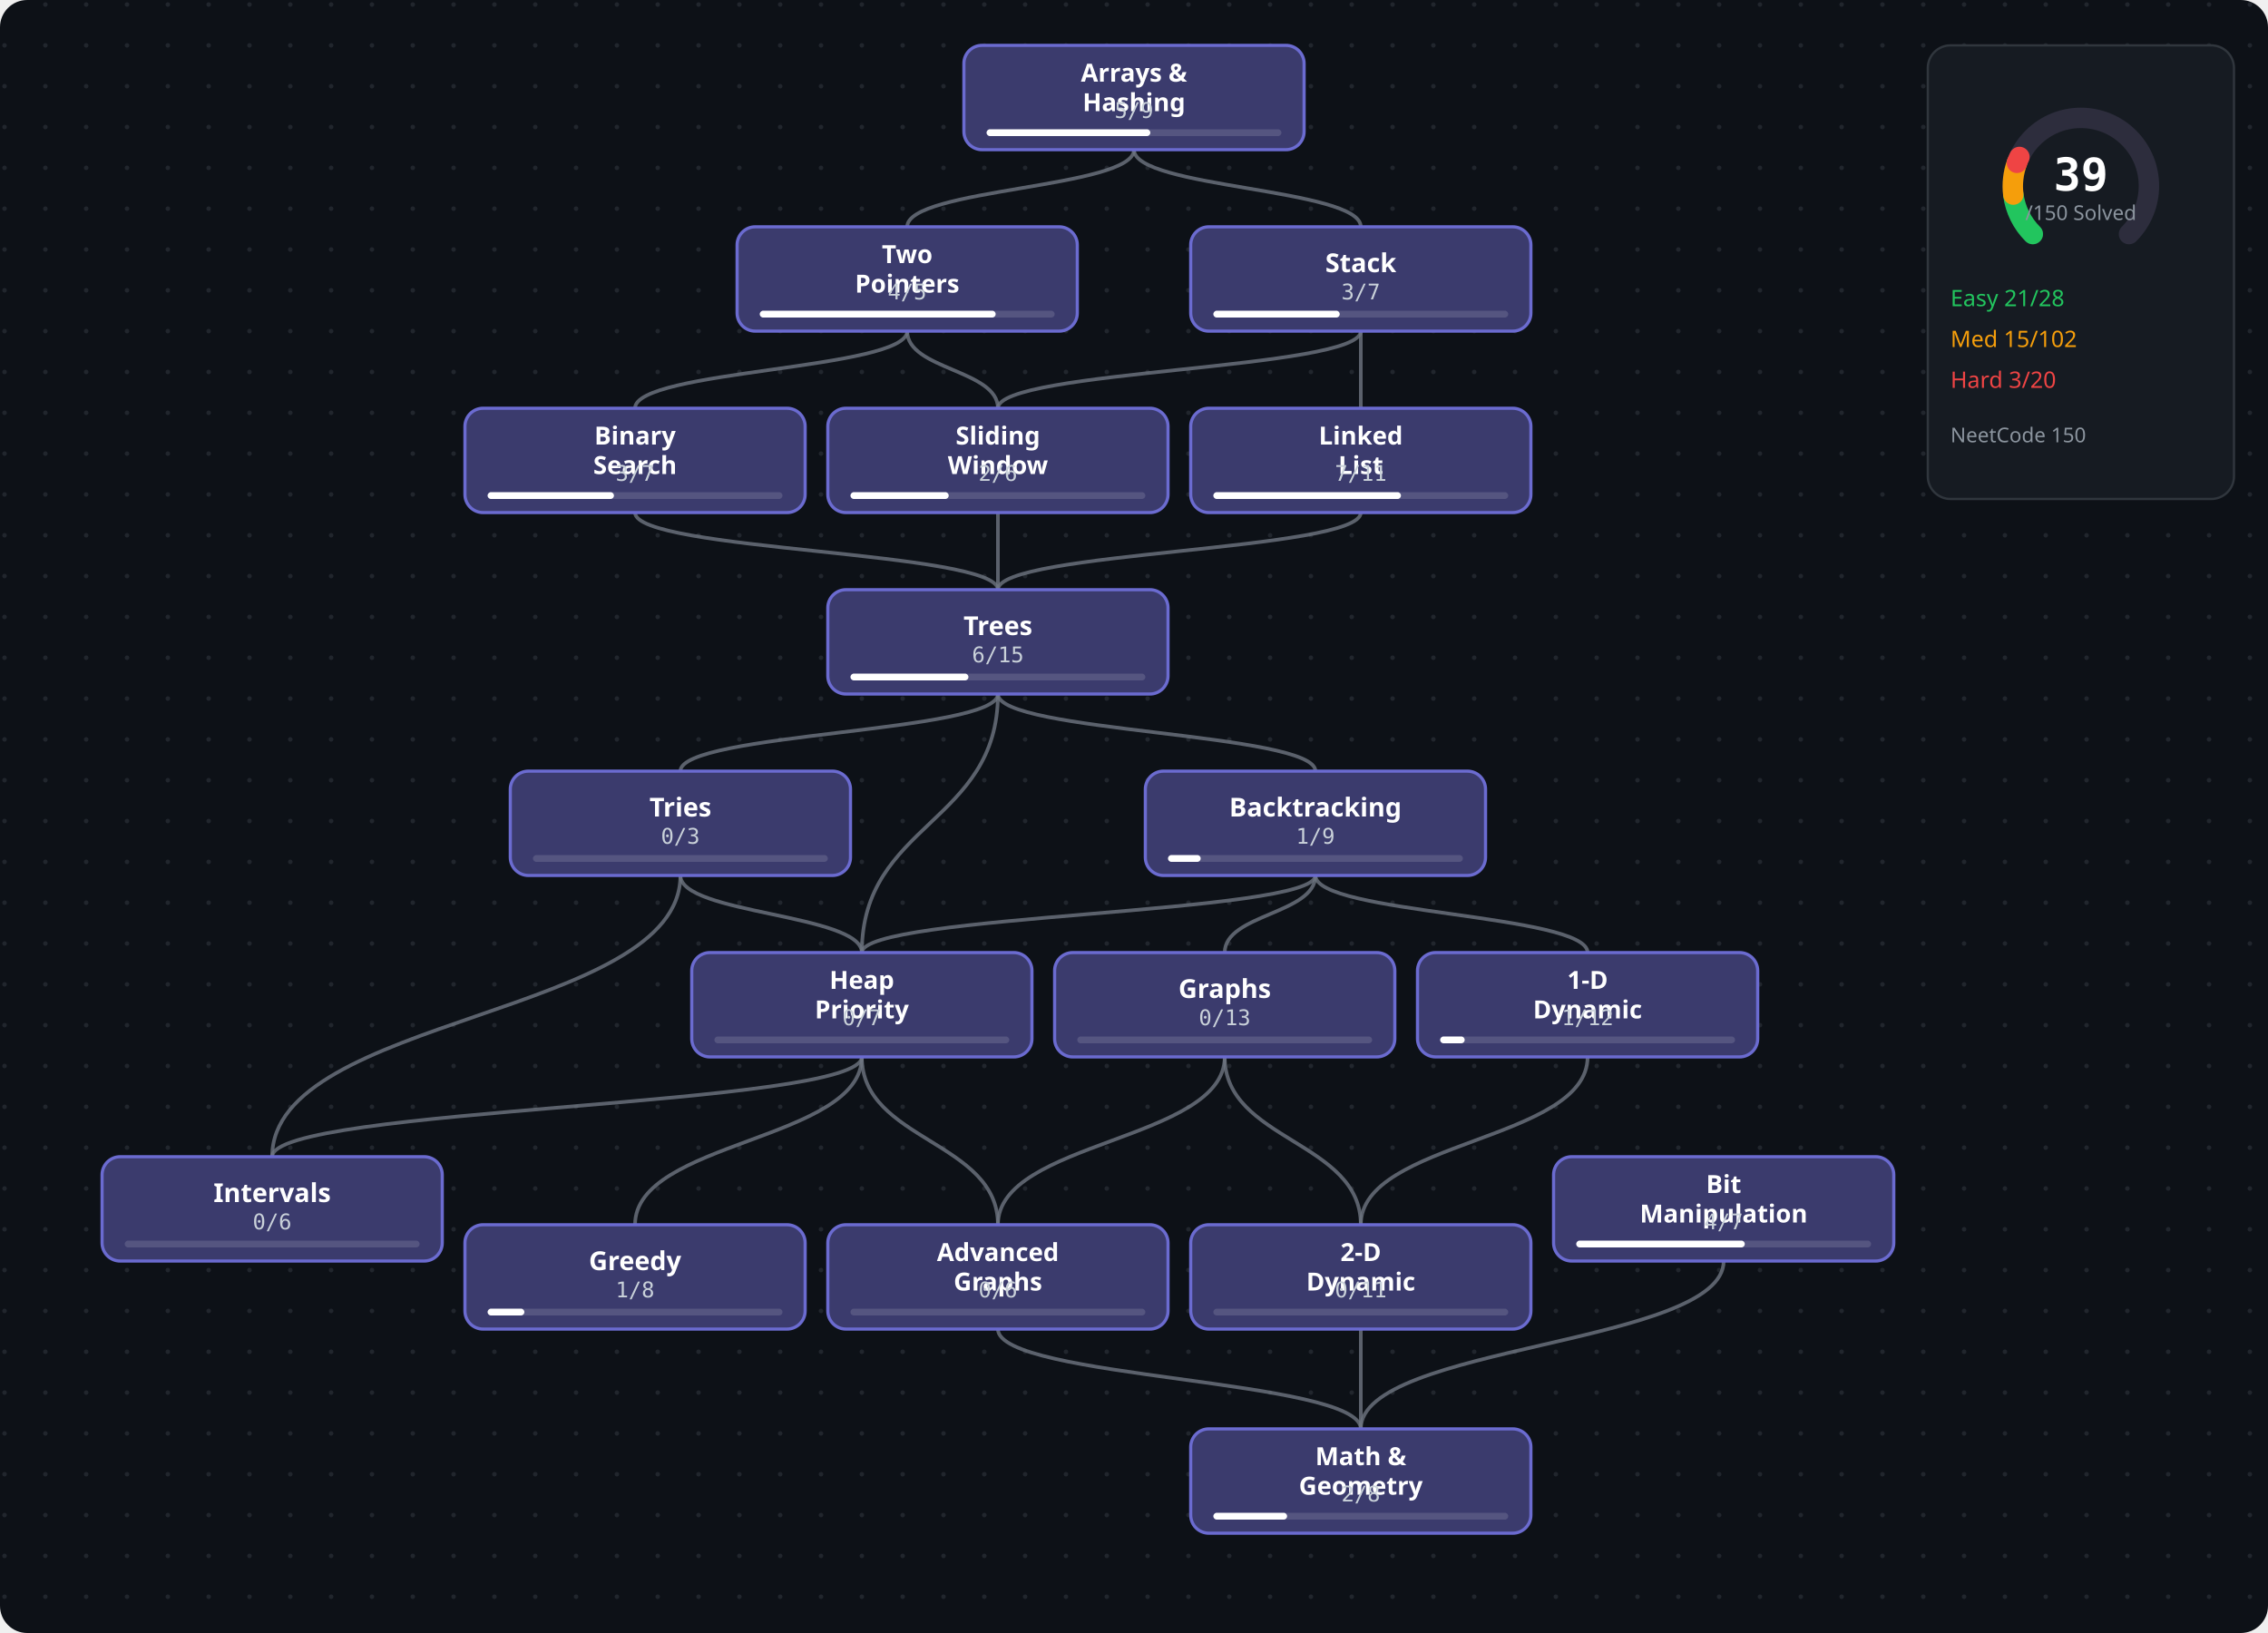
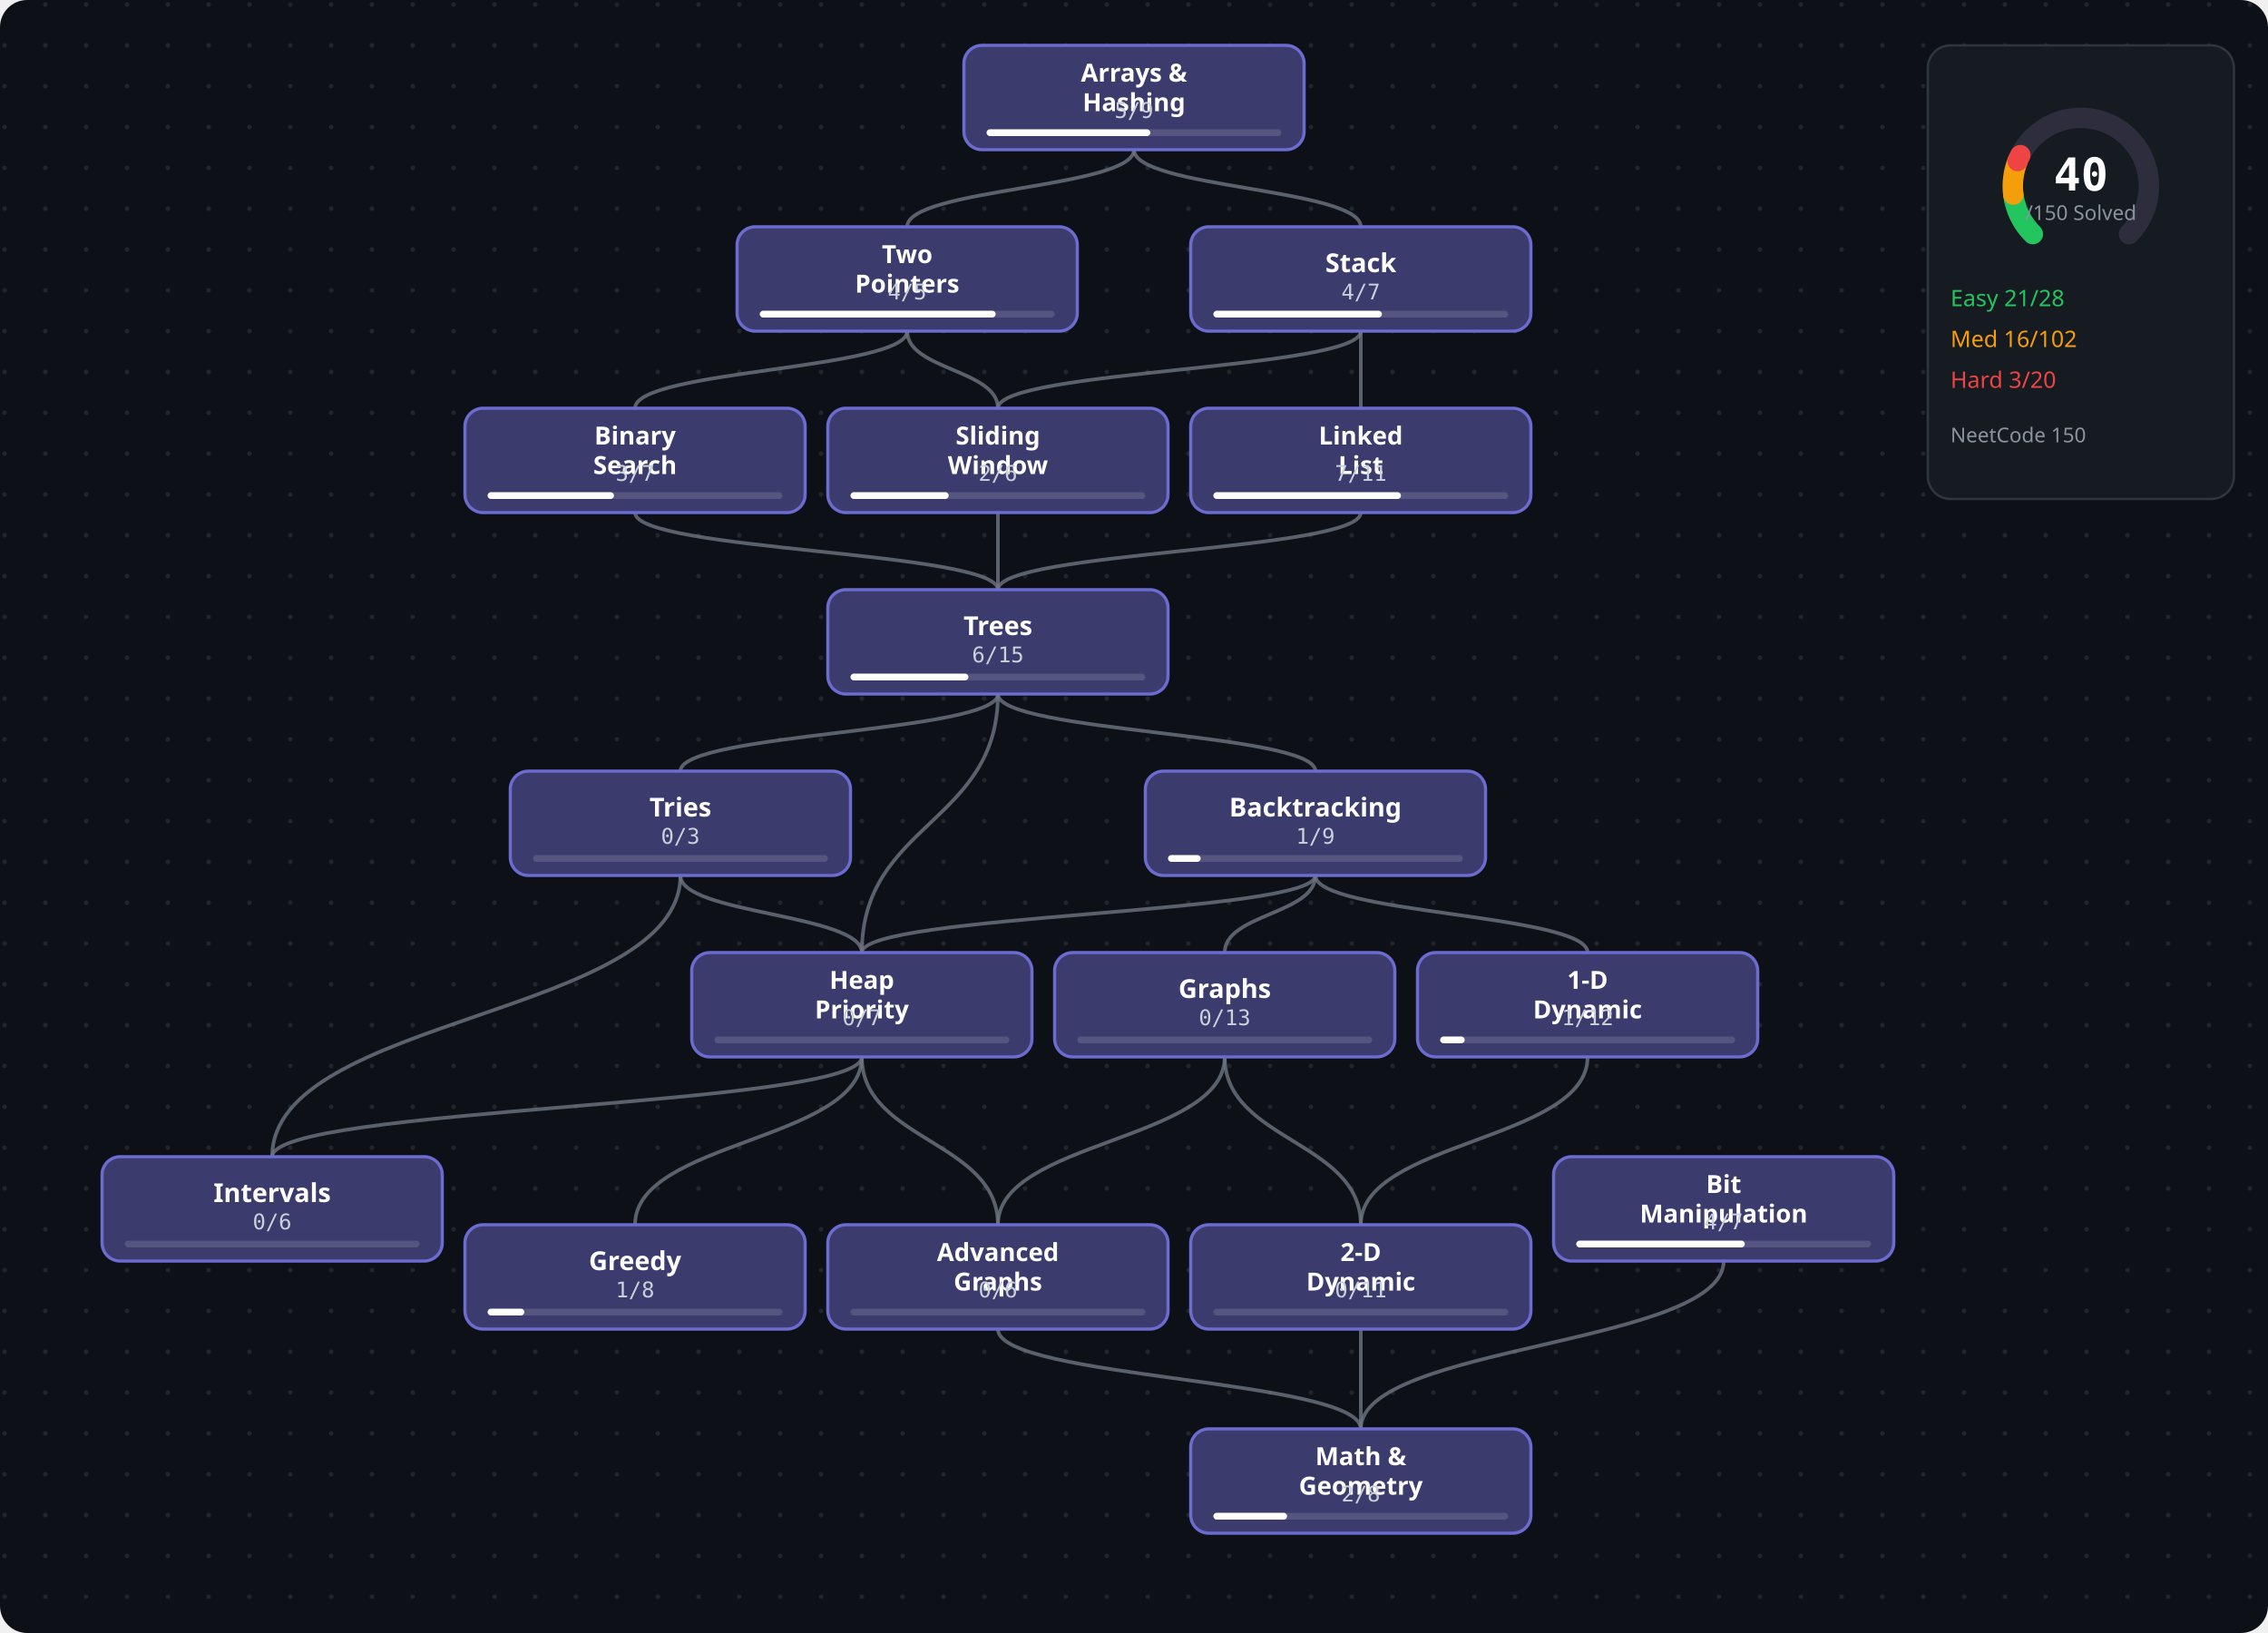
<svg xmlns="http://www.w3.org/2000/svg" width="1000" height="720" viewBox="0 0 1000 720">
  <defs>
    <pattern id="dots" width="18" height="18" patternUnits="userSpaceOnUse">
      <rect width="18" height="18" fill="#0d1117" />
      <circle cx="2" cy="2" r="1" fill="#21262d" />
    </pattern>
  </defs>
  <rect width="1000" height="720" rx="12" fill="url(#dots)" />
  <path d="M 500.0,66 C 500.0,83.0 400.0,83.0 400.0,100" stroke="#6e7681" stroke-width="1.6" fill="none" opacity="0.8" />
  <path d="M 500.0,66 C 500.0,83.0 600.0,83.0 600.0,100" stroke="#6e7681" stroke-width="1.6" fill="none" opacity="0.8" />
  <path d="M 400.0,146 C 400.0,163.0 280.0,163.0 280.0,180" stroke="#6e7681" stroke-width="1.6" fill="none" opacity="0.8" />
  <path d="M 400.0,146 C 400.0,163.0 440.0,163.0 440.0,180" stroke="#6e7681" stroke-width="1.6" fill="none" opacity="0.8" />
  <path d="M 600.0,146 C 600.0,163.0 440.0,163.0 440.0,180" stroke="#6e7681" stroke-width="1.6" fill="none" opacity="0.8" />
  <path d="M 600.0,146 C 600.0,163.0 600.0,163.0 600.0,180" stroke="#6e7681" stroke-width="1.6" fill="none" opacity="0.8" />
  <path d="M 280.0,226 C 280.0,243.0 440.0,243.0 440.0,260" stroke="#6e7681" stroke-width="1.6" fill="none" opacity="0.8" />
  <path d="M 440.0,226 C 440.0,243.0 440.0,243.0 440.0,260" stroke="#6e7681" stroke-width="1.6" fill="none" opacity="0.8" />
  <path d="M 600.0,226 C 600.0,243.0 440.0,243.0 440.0,260" stroke="#6e7681" stroke-width="1.6" fill="none" opacity="0.8" />
  <path d="M 440.0,306 C 440.0,323.0 300.0,323.0 300.0,340" stroke="#6e7681" stroke-width="1.6" fill="none" opacity="0.8" />
  <path d="M 440.0,306 C 440.0,363.0 380.0,363.0 380.0,420" stroke="#6e7681" stroke-width="1.6" fill="none" opacity="0.8" />
  <path d="M 440.0,306 C 440.0,323.0 580.0,323.0 580.0,340" stroke="#6e7681" stroke-width="1.6" fill="none" opacity="0.8" />
  <path d="M 300.0,386 C 300.0,403.0 380.0,403.0 380.0,420" stroke="#6e7681" stroke-width="1.6" fill="none" opacity="0.8" />
  <path d="M 580.0,386 C 580.0,403.0 380.0,403.0 380.0,420" stroke="#6e7681" stroke-width="1.6" fill="none" opacity="0.8" />
  <path d="M 300.0,386 C 300.0,448.0 120.0,448.0 120.0,510" stroke="#6e7681" stroke-width="1.6" fill="none" opacity="0.8" />
  <path d="M 380.0,466 C 380.0,488.0 120.0,488.0 120.0,510" stroke="#6e7681" stroke-width="1.6" fill="none" opacity="0.8" />
  <path d="M 380.0,466 C 380.0,503.0 280.0,503.0 280.0,540" stroke="#6e7681" stroke-width="1.6" fill="none" opacity="0.8" />
  <path d="M 380.0,466 C 380.0,503.0 440.0,503.0 440.0,540" stroke="#6e7681" stroke-width="1.6" fill="none" opacity="0.8" />
  <path d="M 580.0,386 C 580.0,403.0 540.0,403.0 540.0,420" stroke="#6e7681" stroke-width="1.6" fill="none" opacity="0.8" />
  <path d="M 580.0,386 C 580.0,403.0 700.0,403.0 700.0,420" stroke="#6e7681" stroke-width="1.6" fill="none" opacity="0.8" />
  <path d="M 540.0,466 C 540.0,503.0 600.0,503.0 600.0,540" stroke="#6e7681" stroke-width="1.6" fill="none" opacity="0.8" />
  <path d="M 700.0,466 C 700.0,503.0 600.0,503.0 600.0,540" stroke="#6e7681" stroke-width="1.6" fill="none" opacity="0.8" />
  <path d="M 540.0,466 C 540.0,503.0 440.0,503.0 440.0,540" stroke="#6e7681" stroke-width="1.6" fill="none" opacity="0.8" />
  <path d="M 600.0,586 C 600.0,608.0 600.0,608.0 600.0,630" stroke="#6e7681" stroke-width="1.6" fill="none" opacity="0.8" />
  <path d="M 760.0,556 C 760.0,593.0 600.0,593.0 600.0,630" stroke="#6e7681" stroke-width="1.6" fill="none" opacity="0.8" />
  <path d="M 440.0,586 C 440.0,608.0 600.0,608.0 600.0,630" stroke="#6e7681" stroke-width="1.6" fill="none" opacity="0.8" />
  <rect x="425" y="20" width="150" height="46" rx="8" fill="#3b3b6d" stroke="#6b6bd0" stroke-width="1.4" />
  <text x="500.0" y="36" text-anchor="middle" fill="white" font-size="11" font-weight="600" font-family="sans-serif">Arrays &amp;</text>
  <text x="500.0" y="49" text-anchor="middle" fill="white" font-size="11" font-weight="600" font-family="sans-serif">Hashing</text>
  <text x="500.0" y="52" text-anchor="middle" fill="#c9d1d9" font-size="9.5" font-family="monospace">5/9</text>
  <rect x="435" y="57" width="130" height="3" rx="1.5" fill="#ffffff22" />
  <rect x="435" y="57" width="72.2" height="3" rx="1.5" fill="white" />
  <rect x="325" y="100" width="150" height="46" rx="8" fill="#3b3b6d" stroke="#6b6bd0" stroke-width="1.4" />
  <text x="400.0" y="116" text-anchor="middle" fill="white" font-size="11" font-weight="600" font-family="sans-serif">Two</text>
  <text x="400.0" y="129" text-anchor="middle" fill="white" font-size="11" font-weight="600" font-family="sans-serif">Pointers</text>
  <text x="400.0" y="132" text-anchor="middle" fill="#c9d1d9" font-size="9.5" font-family="monospace">4/5</text>
  <rect x="335" y="137" width="130" height="3" rx="1.5" fill="#ffffff22" />
  <rect x="335" y="137" width="104.0" height="3" rx="1.5" fill="white" />
  <rect x="525" y="100" width="150" height="46" rx="8" fill="#3b3b6d" stroke="#6b6bd0" stroke-width="1.4" />
  <text x="600.0" y="120" text-anchor="middle" fill="white" font-size="11.5" font-weight="600" font-family="sans-serif">Stack</text>
-   <text x="600.0" y="132" text-anchor="middle" fill="#c9d1d9" font-size="9.5" font-family="monospace">3/7</text>
+   <text x="600.0" y="132" text-anchor="middle" fill="#c9d1d9" font-size="9.5" font-family="monospace">4/7</text>
  <rect x="535" y="137" width="130" height="3" rx="1.5" fill="#ffffff22" />
-   <rect x="535" y="137" width="55.7" height="3" rx="1.5" fill="white" />
+   <rect x="535" y="137" width="74.3" height="3" rx="1.5" fill="white" />
  <rect x="205" y="180" width="150" height="46" rx="8" fill="#3b3b6d" stroke="#6b6bd0" stroke-width="1.4" />
  <text x="280.0" y="196" text-anchor="middle" fill="white" font-size="11" font-weight="600" font-family="sans-serif">Binary</text>
  <text x="280.0" y="209" text-anchor="middle" fill="white" font-size="11" font-weight="600" font-family="sans-serif">Search</text>
  <text x="280.0" y="212" text-anchor="middle" fill="#c9d1d9" font-size="9.5" font-family="monospace">3/7</text>
  <rect x="215" y="217" width="130" height="3" rx="1.5" fill="#ffffff22" />
  <rect x="215" y="217" width="55.7" height="3" rx="1.5" fill="white" />
  <rect x="365" y="180" width="150" height="46" rx="8" fill="#3b3b6d" stroke="#6b6bd0" stroke-width="1.4" />
  <text x="440.0" y="196" text-anchor="middle" fill="white" font-size="11" font-weight="600" font-family="sans-serif">Sliding</text>
  <text x="440.0" y="209" text-anchor="middle" fill="white" font-size="11" font-weight="600" font-family="sans-serif">Window</text>
  <text x="440.0" y="212" text-anchor="middle" fill="#c9d1d9" font-size="9.5" font-family="monospace">2/6</text>
  <rect x="375" y="217" width="130" height="3" rx="1.5" fill="#ffffff22" />
  <rect x="375" y="217" width="43.3" height="3" rx="1.5" fill="white" />
  <rect x="525" y="180" width="150" height="46" rx="8" fill="#3b3b6d" stroke="#6b6bd0" stroke-width="1.4" />
  <text x="600.0" y="196" text-anchor="middle" fill="white" font-size="11" font-weight="600" font-family="sans-serif">Linked</text>
  <text x="600.0" y="209" text-anchor="middle" fill="white" font-size="11" font-weight="600" font-family="sans-serif">List</text>
  <text x="600.0" y="212" text-anchor="middle" fill="#c9d1d9" font-size="9.5" font-family="monospace">7/11</text>
  <rect x="535" y="217" width="130" height="3" rx="1.5" fill="#ffffff22" />
  <rect x="535" y="217" width="82.7" height="3" rx="1.5" fill="white" />
  <rect x="365" y="260" width="150" height="46" rx="8" fill="#3b3b6d" stroke="#6b6bd0" stroke-width="1.4" />
  <text x="440.0" y="280" text-anchor="middle" fill="white" font-size="11.5" font-weight="600" font-family="sans-serif">Trees</text>
  <text x="440.0" y="292" text-anchor="middle" fill="#c9d1d9" font-size="9.5" font-family="monospace">6/15</text>
  <rect x="375" y="297" width="130" height="3" rx="1.5" fill="#ffffff22" />
  <rect x="375" y="297" width="52.0" height="3" rx="1.5" fill="white" />
  <rect x="225" y="340" width="150" height="46" rx="8" fill="#3b3b6d" stroke="#6b6bd0" stroke-width="1.4" />
  <text x="300.0" y="360" text-anchor="middle" fill="white" font-size="11.5" font-weight="600" font-family="sans-serif">Tries</text>
  <text x="300.0" y="372" text-anchor="middle" fill="#c9d1d9" font-size="9.5" font-family="monospace">0/3</text>
  <rect x="235" y="377" width="130" height="3" rx="1.5" fill="#ffffff22" />
  <rect x="235" y="377" width="0.0" height="3" rx="1.5" fill="white" />
  <rect x="505" y="340" width="150" height="46" rx="8" fill="#3b3b6d" stroke="#6b6bd0" stroke-width="1.4" />
  <text x="580.0" y="360" text-anchor="middle" fill="white" font-size="11.5" font-weight="600" font-family="sans-serif">Backtracking</text>
  <text x="580.0" y="372" text-anchor="middle" fill="#c9d1d9" font-size="9.5" font-family="monospace">1/9</text>
  <rect x="515" y="377" width="130" height="3" rx="1.5" fill="#ffffff22" />
  <rect x="515" y="377" width="14.4" height="3" rx="1.5" fill="white" />
  <rect x="305" y="420" width="150" height="46" rx="8" fill="#3b3b6d" stroke="#6b6bd0" stroke-width="1.4" />
  <text x="380.0" y="436" text-anchor="middle" fill="white" font-size="11" font-weight="600" font-family="sans-serif">Heap</text>
  <text x="380.0" y="449" text-anchor="middle" fill="white" font-size="11" font-weight="600" font-family="sans-serif">Priority</text>
  <text x="380.0" y="452" text-anchor="middle" fill="#c9d1d9" font-size="9.5" font-family="monospace">0/7</text>
  <rect x="315" y="457" width="130" height="3" rx="1.5" fill="#ffffff22" />
  <rect x="315" y="457" width="0.0" height="3" rx="1.5" fill="white" />
  <rect x="465" y="420" width="150" height="46" rx="8" fill="#3b3b6d" stroke="#6b6bd0" stroke-width="1.4" />
  <text x="540.0" y="440" text-anchor="middle" fill="white" font-size="11.5" font-weight="600" font-family="sans-serif">Graphs</text>
  <text x="540.0" y="452" text-anchor="middle" fill="#c9d1d9" font-size="9.5" font-family="monospace">0/13</text>
  <rect x="475" y="457" width="130" height="3" rx="1.5" fill="#ffffff22" />
  <rect x="475" y="457" width="0.0" height="3" rx="1.5" fill="white" />
  <rect x="625" y="420" width="150" height="46" rx="8" fill="#3b3b6d" stroke="#6b6bd0" stroke-width="1.4" />
  <text x="700.0" y="436" text-anchor="middle" fill="white" font-size="11" font-weight="600" font-family="sans-serif">1-D</text>
  <text x="700.0" y="449" text-anchor="middle" fill="white" font-size="11" font-weight="600" font-family="sans-serif">Dynamic</text>
  <text x="700.0" y="452" text-anchor="middle" fill="#c9d1d9" font-size="9.5" font-family="monospace">1/12</text>
  <rect x="635" y="457" width="130" height="3" rx="1.5" fill="#ffffff22" />
  <rect x="635" y="457" width="10.8" height="3" rx="1.5" fill="white" />
  <rect x="45" y="510" width="150" height="46" rx="8" fill="#3b3b6d" stroke="#6b6bd0" stroke-width="1.4" />
  <text x="120.0" y="530" text-anchor="middle" fill="white" font-size="11.5" font-weight="600" font-family="sans-serif">Intervals</text>
  <text x="120.0" y="542" text-anchor="middle" fill="#c9d1d9" font-size="9.5" font-family="monospace">0/6</text>
  <rect x="55" y="547" width="130" height="3" rx="1.5" fill="#ffffff22" />
  <rect x="55" y="547" width="0.0" height="3" rx="1.5" fill="white" />
  <rect x="205" y="540" width="150" height="46" rx="8" fill="#3b3b6d" stroke="#6b6bd0" stroke-width="1.4" />
  <text x="280.0" y="560" text-anchor="middle" fill="white" font-size="11.5" font-weight="600" font-family="sans-serif">Greedy</text>
  <text x="280.0" y="572" text-anchor="middle" fill="#c9d1d9" font-size="9.5" font-family="monospace">1/8</text>
  <rect x="215" y="577" width="130" height="3" rx="1.5" fill="#ffffff22" />
  <rect x="215" y="577" width="16.2" height="3" rx="1.5" fill="white" />
  <rect x="365" y="540" width="150" height="46" rx="8" fill="#3b3b6d" stroke="#6b6bd0" stroke-width="1.4" />
  <text x="440.0" y="556" text-anchor="middle" fill="white" font-size="11" font-weight="600" font-family="sans-serif">Advanced</text>
  <text x="440.0" y="569" text-anchor="middle" fill="white" font-size="11" font-weight="600" font-family="sans-serif">Graphs</text>
  <text x="440.0" y="572" text-anchor="middle" fill="#c9d1d9" font-size="9.5" font-family="monospace">0/6</text>
  <rect x="375" y="577" width="130" height="3" rx="1.5" fill="#ffffff22" />
  <rect x="375" y="577" width="0.0" height="3" rx="1.5" fill="white" />
  <rect x="525" y="540" width="150" height="46" rx="8" fill="#3b3b6d" stroke="#6b6bd0" stroke-width="1.4" />
  <text x="600.0" y="556" text-anchor="middle" fill="white" font-size="11" font-weight="600" font-family="sans-serif">2-D</text>
  <text x="600.0" y="569" text-anchor="middle" fill="white" font-size="11" font-weight="600" font-family="sans-serif">Dynamic</text>
  <text x="600.0" y="572" text-anchor="middle" fill="#c9d1d9" font-size="9.5" font-family="monospace">0/11</text>
  <rect x="535" y="577" width="130" height="3" rx="1.5" fill="#ffffff22" />
  <rect x="535" y="577" width="0.0" height="3" rx="1.5" fill="white" />
  <rect x="685" y="510" width="150" height="46" rx="8" fill="#3b3b6d" stroke="#6b6bd0" stroke-width="1.4" />
  <text x="760.0" y="526" text-anchor="middle" fill="white" font-size="11" font-weight="600" font-family="sans-serif">Bit</text>
  <text x="760.0" y="539" text-anchor="middle" fill="white" font-size="11" font-weight="600" font-family="sans-serif">Manipulation</text>
  <text x="760.0" y="542" text-anchor="middle" fill="#c9d1d9" font-size="9.5" font-family="monospace">4/7</text>
  <rect x="695" y="547" width="130" height="3" rx="1.5" fill="#ffffff22" />
  <rect x="695" y="547" width="74.3" height="3" rx="1.5" fill="white" />
  <rect x="525" y="630" width="150" height="46" rx="8" fill="#3b3b6d" stroke="#6b6bd0" stroke-width="1.4" />
  <text x="600.0" y="646" text-anchor="middle" fill="white" font-size="11" font-weight="600" font-family="sans-serif">Math &amp;</text>
  <text x="600.0" y="659" text-anchor="middle" fill="white" font-size="11" font-weight="600" font-family="sans-serif">Geometry</text>
  <text x="600.0" y="662" text-anchor="middle" fill="#c9d1d9" font-size="9.5" font-family="monospace">2/8</text>
  <rect x="535" y="667" width="130" height="3" rx="1.5" fill="#ffffff22" />
  <rect x="535" y="667" width="32.5" height="3" rx="1.5" fill="white" />
  <rect x="850" y="20" width="135" height="200" rx="10" fill="#161b22" stroke="#30363d" />
  <path d="M 896.3,103.2 A 30,30 0 1,1 938.7,103.2" stroke="#2d2d3d" stroke-width="9" fill="none" stroke-linecap="round" />
  <path d="M 896.3,103.2 A 30,30 0 0,1 887.7,85.8" stroke="#22c55e" stroke-width="9" fill="none" stroke-linecap="round" />
-   <path d="M 887.7,85.8 A 30,30 0 0,1 889.3,71.8" stroke="#f59e0b" stroke-width="9" fill="none" stroke-linecap="round" />
-   <path d="M 889.3,71.8 A 30,30 0 0,1 890.4,69.2" stroke="#ef4444" stroke-width="9" fill="none" stroke-linecap="round" />
-   <text x="917.5" y="84" text-anchor="middle" fill="white" font-size="20" font-weight="bold" font-family="monospace">39</text>
+   <path d="M 887.7,85.8 A 30,30 0 0,1 889.6,71.0" stroke="#f59e0b" stroke-width="9" fill="none" stroke-linecap="round" />
+   <path d="M 889.6,71.0 A 30,30 0 0,1 890.8,68.4" stroke="#ef4444" stroke-width="9" fill="none" stroke-linecap="round" />
+   <text x="917.5" y="84" text-anchor="middle" fill="white" font-size="20" font-weight="bold" font-family="monospace">40</text>
  <text x="917.5" y="97" text-anchor="middle" fill="#8b949e" font-size="9" font-family="sans-serif">/150 Solved</text>
  <text x="860" y="135" fill="#22c55e" font-size="10" font-family="sans-serif">Easy 21/28</text>
-   <text x="860" y="153" fill="#f59e0b" font-size="10" font-family="sans-serif">Med 15/102</text>
+   <text x="860" y="153" fill="#f59e0b" font-size="10" font-family="sans-serif">Med 16/102</text>
  <text x="860" y="171" fill="#ef4444" font-size="10" font-family="sans-serif">Hard 3/20</text>
  <text x="860" y="195" fill="#8b949e" font-size="9" font-family="sans-serif">NeetCode 150</text>
</svg>
